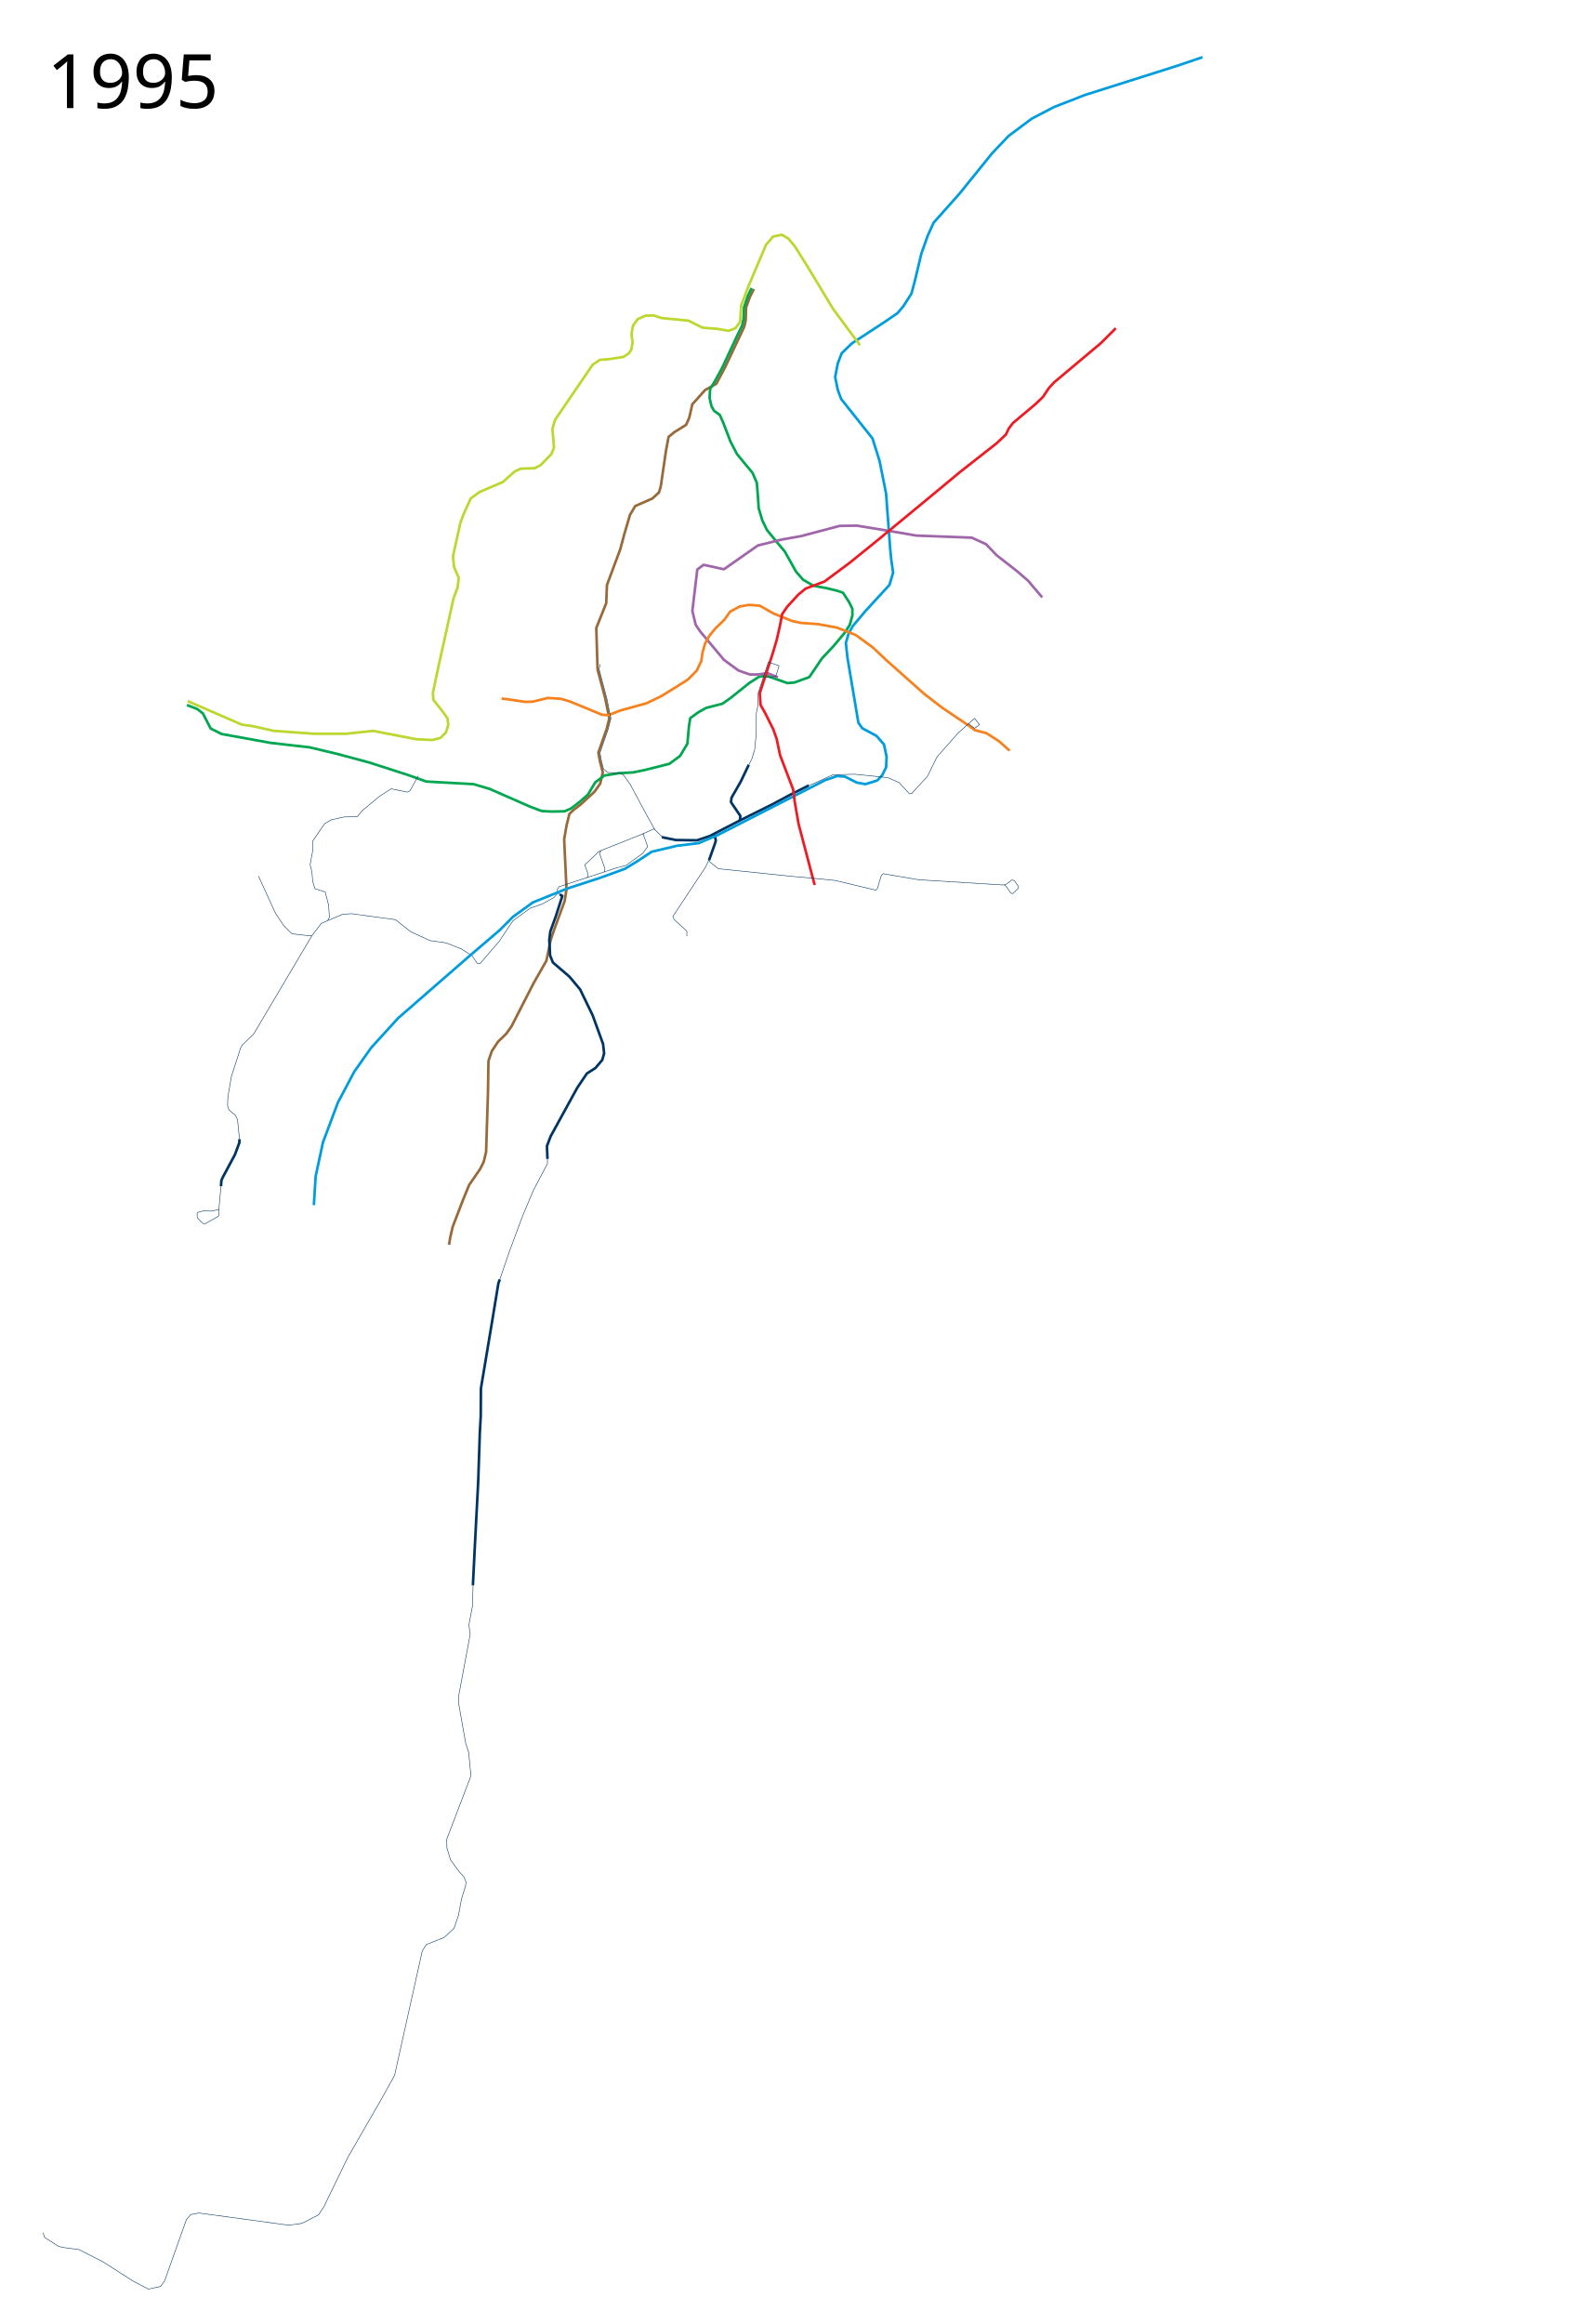
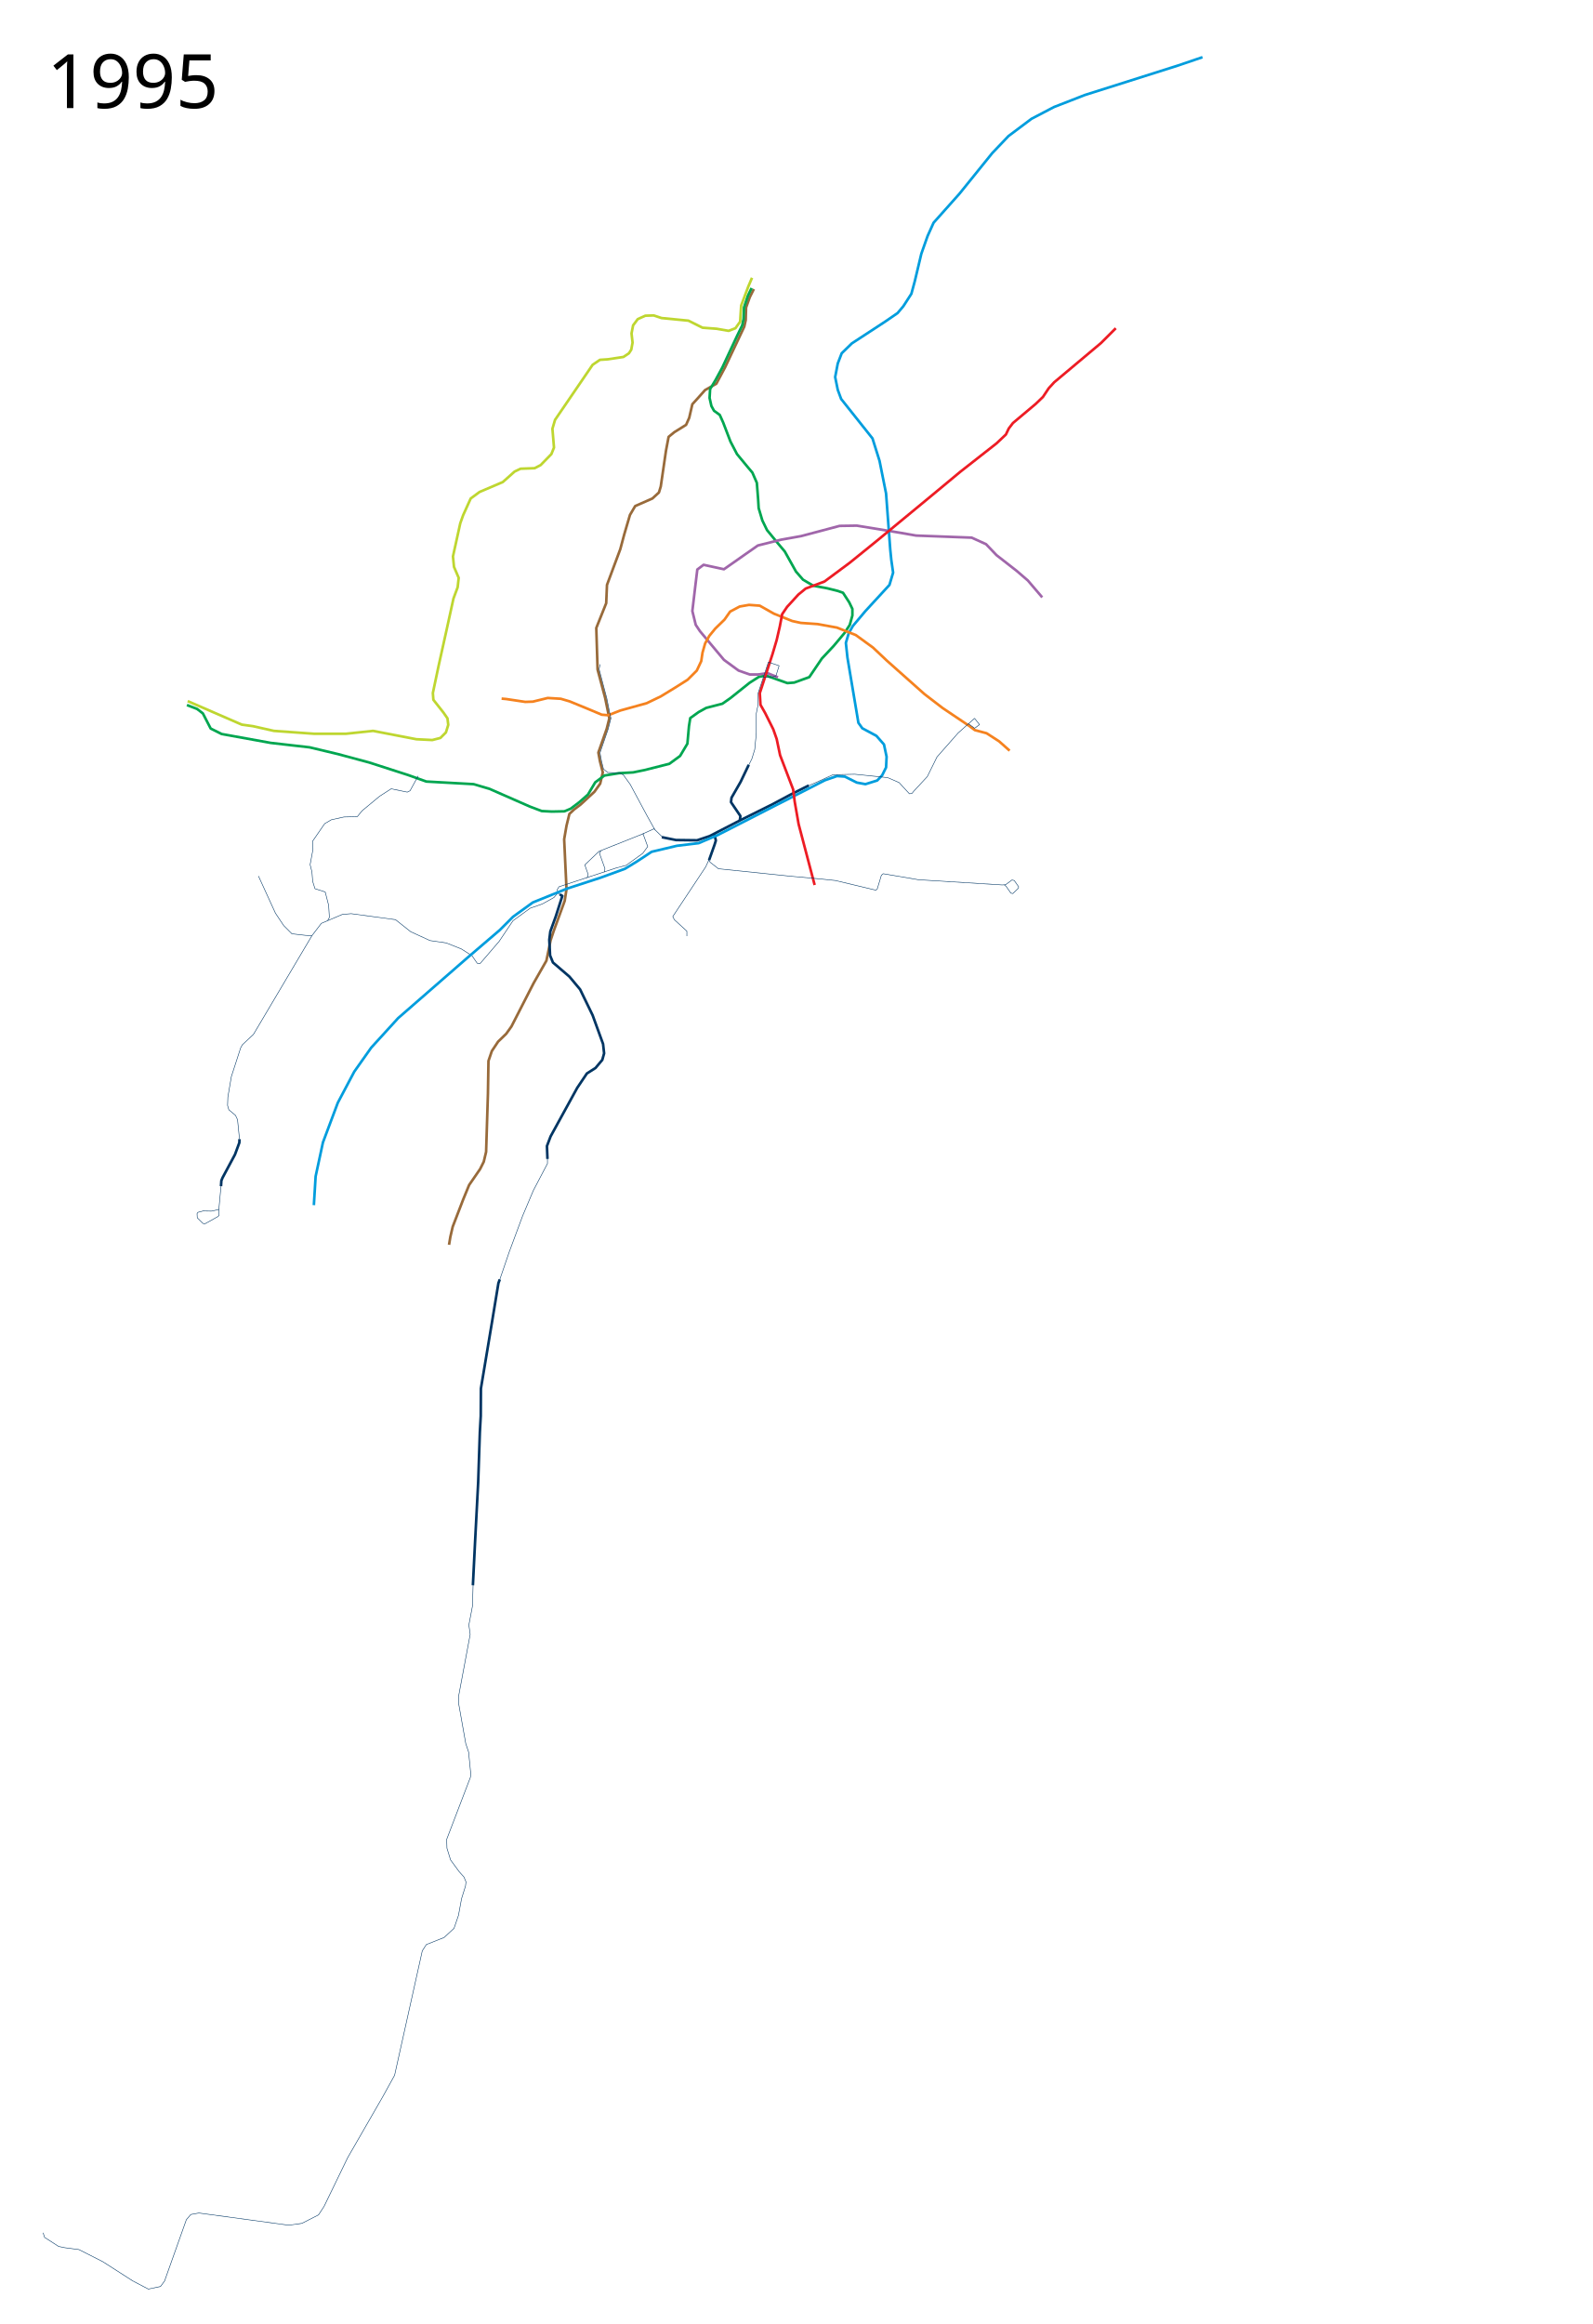
- <svg xmlns="http://www.w3.org/2000/svg" height="4450" viewBox="-125, -25, 3050, 4450" width="3050">
+ <svg xmlns="http://www.w3.org/2000/svg" width="3050" viewBox="-125, -25, 3050, 4450" height="4450">
  <path d="M735 2358.5l2.5-15 4.5-19.5 20-52 11.5-28 21-30.5 7-14 4.5-19 3.5-111.5 1-62.5 6.5-19 12-18 15.5-15 10-14 42.5-83 24.5-43 8-39 6-18 21-57.5 3.5-22.5-2.5-52.5-2-43 4.5-26 5.5-22.5 9-8.5 12.5-9.5 26.5-24.5 11-15.5 5-21.5-5.5-21.5-3-16.5 16-45.5 5-20-8-39-14.5-54.5-2.5-79.5 19-47.5 1.5-35 25.5-68.5 7.5-28 11-37.5 10-17 33-14.5L1137 918l3.5-11.5 10-68.5 5-26.5 11-9 22.5-14 6-13.5 6-26 10-11 14.343-16.107 21.586-12.192 16.7-31.305 36.74-77.815 2.829-12.728.707-24.041 7.071-19.8 7.778-15.556" fill="none" stroke="#986a3a" stroke-width="5" stroke-linejoin="round" />
  <path d="M233 1325l19.5 7.5 11 8.5 15 29 21 10.5 94 17 74.5 8.5 54.5 13 59.5 16 74.5 24 35 12.5 90.5 5 30.5 9 77.5 34 22.5 8.5 19.5 1 24-.5 12-5 16.5-12.5 16.5-14.5 14-23.5 17.5-13 28-4.5 27-1.5 22-4.5 47.5-12 20.5-15 14-23.5 3-33.5 2.5-15.5 16-11.5 14.5-8 31-8 15-10.5 37-29.5 18-11.5 13.5-2.5 41 14.5 13-1 29-10.5 24-35.5 22.5-24 21-25 10-15.5 5-18V1141l-6-12.5-12-18.5-10-3.5-20-5-27-5-19.5-11.5-13.5-15.5-21.5-38.5-13.5-16-20.5-25-9-18.5-7-23.5-1-16.5-2.5-32-8.5-19.5-10.5-12.5-19-23-12.5-24-14-36.5-6.5-14.5-11-8-5-9-3.5-15.5 1-17 10.5-17.5 13-24 28.5-61 9.5-19.5 2.5-12 1-22.5 7.5-22.5 7-14.5" fill="none" stroke="#00a650" stroke-width="5" stroke-linejoin="round" />
  <path d="M1365 1272l-20-8-18.5 2.5H1311l-21.5-7.5-28-20.5-46-55-8-12-6.5-26.5 5.5-46.5 4-33 12-9 39 8.5 43.5-30.5 21.5-15 44-11 39-7 41.5-11 32-8.5 33-.5 40 6.5 45 7.5 28.5 5 106.5 4 27.5 12.5 20 21 38.5 30 21.5 18.5 27.538 32.259" fill="none" stroke="#a066aa" stroke-width="5" stroke-linejoin="round" />
  <path d="M1424 1479l-34 17-35.5 19-60.5 30-60 31-24 8-40.5-.5-27-5.5" fill="none" stroke="#003563" stroke-width="5" stroke-linejoin="round" />
  <path d="M1243 1571l3 13.5-2.5 8-10.5 29.5M1292 1545.5l1-8-18-26.5 1-8.5 17.5-30.5 15.5-32.5" fill="none" stroke="#003563" stroke-width="5" stroke-linejoin="round" />
  <path d="M950.5 1690l-5.5-3.5-3-7.5 3.5-6 109.5-36 19-5 32-23 9.5-13-9-24.5 21-9.5 16.5 16" fill="none" stroke="#003563" stroke-width="1px" stroke-linejoin="round" />
  <path d="M1108 1571l-85.5 34-27.5 26 6.5 18.5-2 6.5" fill="none" stroke="#003563" stroke-width="1px" stroke-linejoin="round" />
  <path d="M1026.5 1604l-3.5 4.5 10.5 29.5-.5 7M943.5 1684.5l-7.5 9-22.5 12.5-23 8-33 24-26.5 39.5-36.5 42.5-5.5-.5-10-14.5-20.5-13-29-11.5-31-4.5-37-17-29-23-85-11.5-17 1.5-40 17-18 23.5-12.5-.5-26-3-15.5-15.5-16-24-32.5-71M1234.5 1617.5l-8 17.5-63 95 3 6 24 22v9.5" fill="none" stroke="#003563" stroke-width="1px" stroke-linejoin="round" />
-   <text style="line-height:125%;-inkscape-font-specification:Sans" y="181.961" x="-35.547" font-size="144px" font-weight="400" letter-spacing="0" word-spacing="0" font-family="Sans">
-     <tspan y="181.961" x="-35.547">1995</tspan>
+   <text x="-35.547" y="181.961" style="line-height:125%;-inkscape-font-specification:Sans" font-size="144px" font-weight="400" letter-spacing="0" word-spacing="0" font-family="Sans">
+     <tspan x="-35.547" y="181.961">1995</tspan>
  </text>
  <path d="M2178 84.5l-47 16-178.5 56.5-59 23-43 22.5-44 33-31 32.5-63 78-49.5 55.5-11.5 25.5-12 34-12.5 52.5-6.5 24-15.5 24-11 13-24 16.5-63.5 41.5-19.5 19-7.5 19.5-5 26 5 24.5 6.5 17.5 60 75.5 13.5 43L1572 920l8 107 2 20 3.5 24.5-7 23.5-46 50-24 28.5-8 14-5.5 18.5 3 28 21 125 7.5 10.5 27 14.5 14.5 16.5 5 23.5-1 20.5-7.5 15-9.5 10-22.5 7-16.5-3-23-11.5-15-1-23 8-99 50.5-106.5 54.5-36.5 15.5-41.5 5-48.5 11.5-28 18.5-23 14-46.5 17-64.5 21-65.5 26.5-38 27.5L832 1756l-62.5 53.5-132 115L586 1981l-32.5 46-31.5 59.5-28.5 76-14 65-3.383 55.138" fill="none" stroke="#009ddd" stroke-width="5" stroke-linejoin="round" />
  <path d="M923.5 2193.091v9.91l-27 51.5L876 2303l-26 70-20.5 60-6.5 41.5-26.61 158.301-.655 54.36L788 2864l-6.5 129.5-1 36.5v17l-7.5 39.5 2.5 18-22 117.5v15.5l13.5 76 5.5 16.5 4 40.5-.5 7.5-45.5 119 .5 17 7 22.5 16.5 22.5 9 10 4 9.5-1 8-7.5 24-5.932 32.055-8.485 24.749-19.092 17.677-33.94 13.435-7.78 12.021-53.032 238.295-22.628 41.012-67.175 116.673-45.255 93.338-10.606 16.263-31.82 16.264-25.456 3.535-171.827-23.334-15.556 2.828-8.485 9.9-41.72 117.38-7.778 10.606-23.334 4.95-29.699-15.556-57.275-36.77-45.962-23.334-26.87-3.536-12.021-2.475-26.87-17.324-2.829-8.839" fill="none" stroke="#003563" stroke-linejoin="round" />
  <path d="M947 1687.5l5 3-12.5 39-10.5 29-2 16 1.5 30 5.5 13.5 31.5 27 20.5 24.5 24 49.5 20 55 2 18-3.5 12.5-13 15.5-16.5 10.5-18.5 27.5-51 93-7 18.5 1 24.652M780.702 3010.451l4.34-86.798 5.786-110.812 3.183-95.19 1.736-31.246.29-52.658 21.699-129.908 11.862-72.043 2.604-6.943M298.248 2246.337l.724-10.705 2.17-5.352 23.87-44.557 8.39-22.712.29-6.8" fill="none" stroke="#003563" stroke-width="5" stroke-linejoin="round" />
  <path d="M298.248 2246.337l-4.05 43.978.434 11.573-2.025 2.46-25.172 14.032-3.616-.723-10.995-10.85-.434-7.957 1.591-2.459 9.982-2.604 15.913.29 12.875-2.75 1.592-1.301M333.691 2156.212l-3.761-37.179-3.906-8.39-12.73-10.56-2.46-8.391.579-15.913 6.654-39.204 17.794-54.972 3.327-6.076 21.266-19.964L472.5 1766.5M502.658 1737.555l3.183-5.93-1.447-23.147-6.51-25.46-19.674-6.366-4.34-13.888-1.446-18.227-3.472-13.888 5.497-29.656-1.013-14.9 23.436-33.996 12.73-7.378 24.159-5.353 25.46-.579 9.404-11.428 33.273-27.63 22.278-14.322 30.813 6.365 5.353-2.604 15.479-28.354" fill="none" stroke="#003563" stroke-linejoin="round" />
  <path d="M835.677 1312.712l8.823.788 36.5 5.5 14.5-.5 28.5-7 25 1.5 17 5 36.5 15 25 10.5 12.5 1 23-9 50.5-14 27-13 27-16.5 24.5-15.5 17.5-17.5 8.5-18 2.5-16.5 5-17.5 8-14.5 11.5-14 17.5-17 10.829-15.41 18.273-9.705 17.898-3.135 20.58 1.5 27.194 15.352 34.967 14.025 16.51 3.602 32.18 2.26 36.993 6.74L1514 1191l33 24 26.5 25 72 64 34.5 26.5 50.5 34 11.5 8.5 22.5 6 24 15.5 20.15 17.882" fill="none" stroke="#f5821f" stroke-width="5" stroke-linejoin="round" />
  <path d="M2012 603.5l-28 28-43.5 36.5-46.5 39-10.5 11.5-11 16.5-14 13.5L1815 785l-8 10.5-5.5 11.5-18 17-69.5 54.5-53 44-106 87.5-52.5 42.5-48.5 36-36 13.5-14 11.5-21.5 23.5-9.5 14-4.5 23.5-6 26-8 27-24.33 74.728 1.33 22.364 9 15.908 15.5 31 6.5 18.5 6.5 31 25 65.5 3 23.5 7.5 43 30.736 116.617" fill="none" stroke="#ed1c24" stroke-width="5" stroke-linejoin="round" />
  <path d="M1129 1563.5l-14.5-26-32.5-60.5-13-18-6.651-3.802-23.485-1.084-8.036-6.563-3.793-15.14-2.888-15.922 15.49-44.888 5.476-21.244-2.47-10.872-5.445-27.32-14.804-55.852 1.958-9.245M1308 1442l7-14 5.5-18 3-31.5V1341l3.5-17.5.023-21.511 10.068-30.5 9.49-28.65 7.92 2.661 12.654 4.2-6.11 19.676-5.545 1.624-18.409.49M1421 1480.5l16.871-7.225 32.321-14.82 41.808-.955 63 6.5 22 9.5 19.707 21.47 4.918-.708L1625 1490l26-28 18.5-37.5 40.5-46 31.5-28 9.5 12-9.5 7-12-9M1798.5 1669.5l3.397 2.522 9.069 13.103 3.772.898 10.318-9.909.879-3.106L1817.5 1661l-4.455-.965L1801 1669l-6.5.5-160.5-10-67.5-11.5-3.5 3-8 26.5-2.5 2-77.5-18.5-29-3-55-5-140-14.5-16-12.5-3-5" fill="none" stroke="#003563" stroke-width="1px" stroke-linejoin="round" />
-   <path d="M1522 636l-51.5-69.5-47-78-26-41.5-12.5-15-12.5-7.5-17 3.5-13.5 16-34 80-13.5 36-1 15-1 16-9 12.5-13 5-23-4-27-2-27-13.5-51.5-5-15-5-16 .5-14.5 6.5-9 12-3 15.5 2 17.5-2.5 13.5-4.5 7-10.5 7-30 4.5-15 1-14 9.5L938 779l-5 17 3 36-5 12.5-20.5 21-11.5 6-27 1-11.5 5.5-22.5 20-44.5 19-17 12.5-14.5 32-5.5 15.5-14 63.5 2 20 9 21-2 18-8 21.5-13.5 61.5-15 67.5-11 52 1 13 19 24 8 11.5 1.5 12.5-4.5 14.5-10.5 10.5-15.5 4-30.5-1.5-83-16-52 5.5h-61l-77-5.5-40-9-21.5-3-103.5-45" fill="none" stroke="#bed630" stroke-width="5" stroke-linejoin="round" />
+   <path d="M1315.268 506.898L1308 524l-13.5 36-1 15-1 16-9 12.5-13 5-23-4-27-2-27-13.5-51.5-5-15-5-16 .5-14.5 6.5-9 12-3 15.5 2 17.5-2.5 13.5-4.5 7-10.5 7-30 4.5-15 1-14 9.5L938 779l-5 17 3 36-5 12.5-20.5 21-11.5 6-27 1-11.5 5.5-22.5 20-44.5 19-17 12.5-14.5 32-5.5 15.5-14 63.5 2 20 9 21-2 18-8 21.5-13.5 61.5-15 67.5-11 52 1 13 19 24 8 11.5 1.5 12.5-4.5 14.5-10.5 10.5-15.5 4-30.5-1.5-83-16-52 5.5h-61l-77-5.5-40-9-21.5-3-103.5-45" fill="none" stroke="#bed630" stroke-width="5" stroke-linejoin="round" />
</svg>
